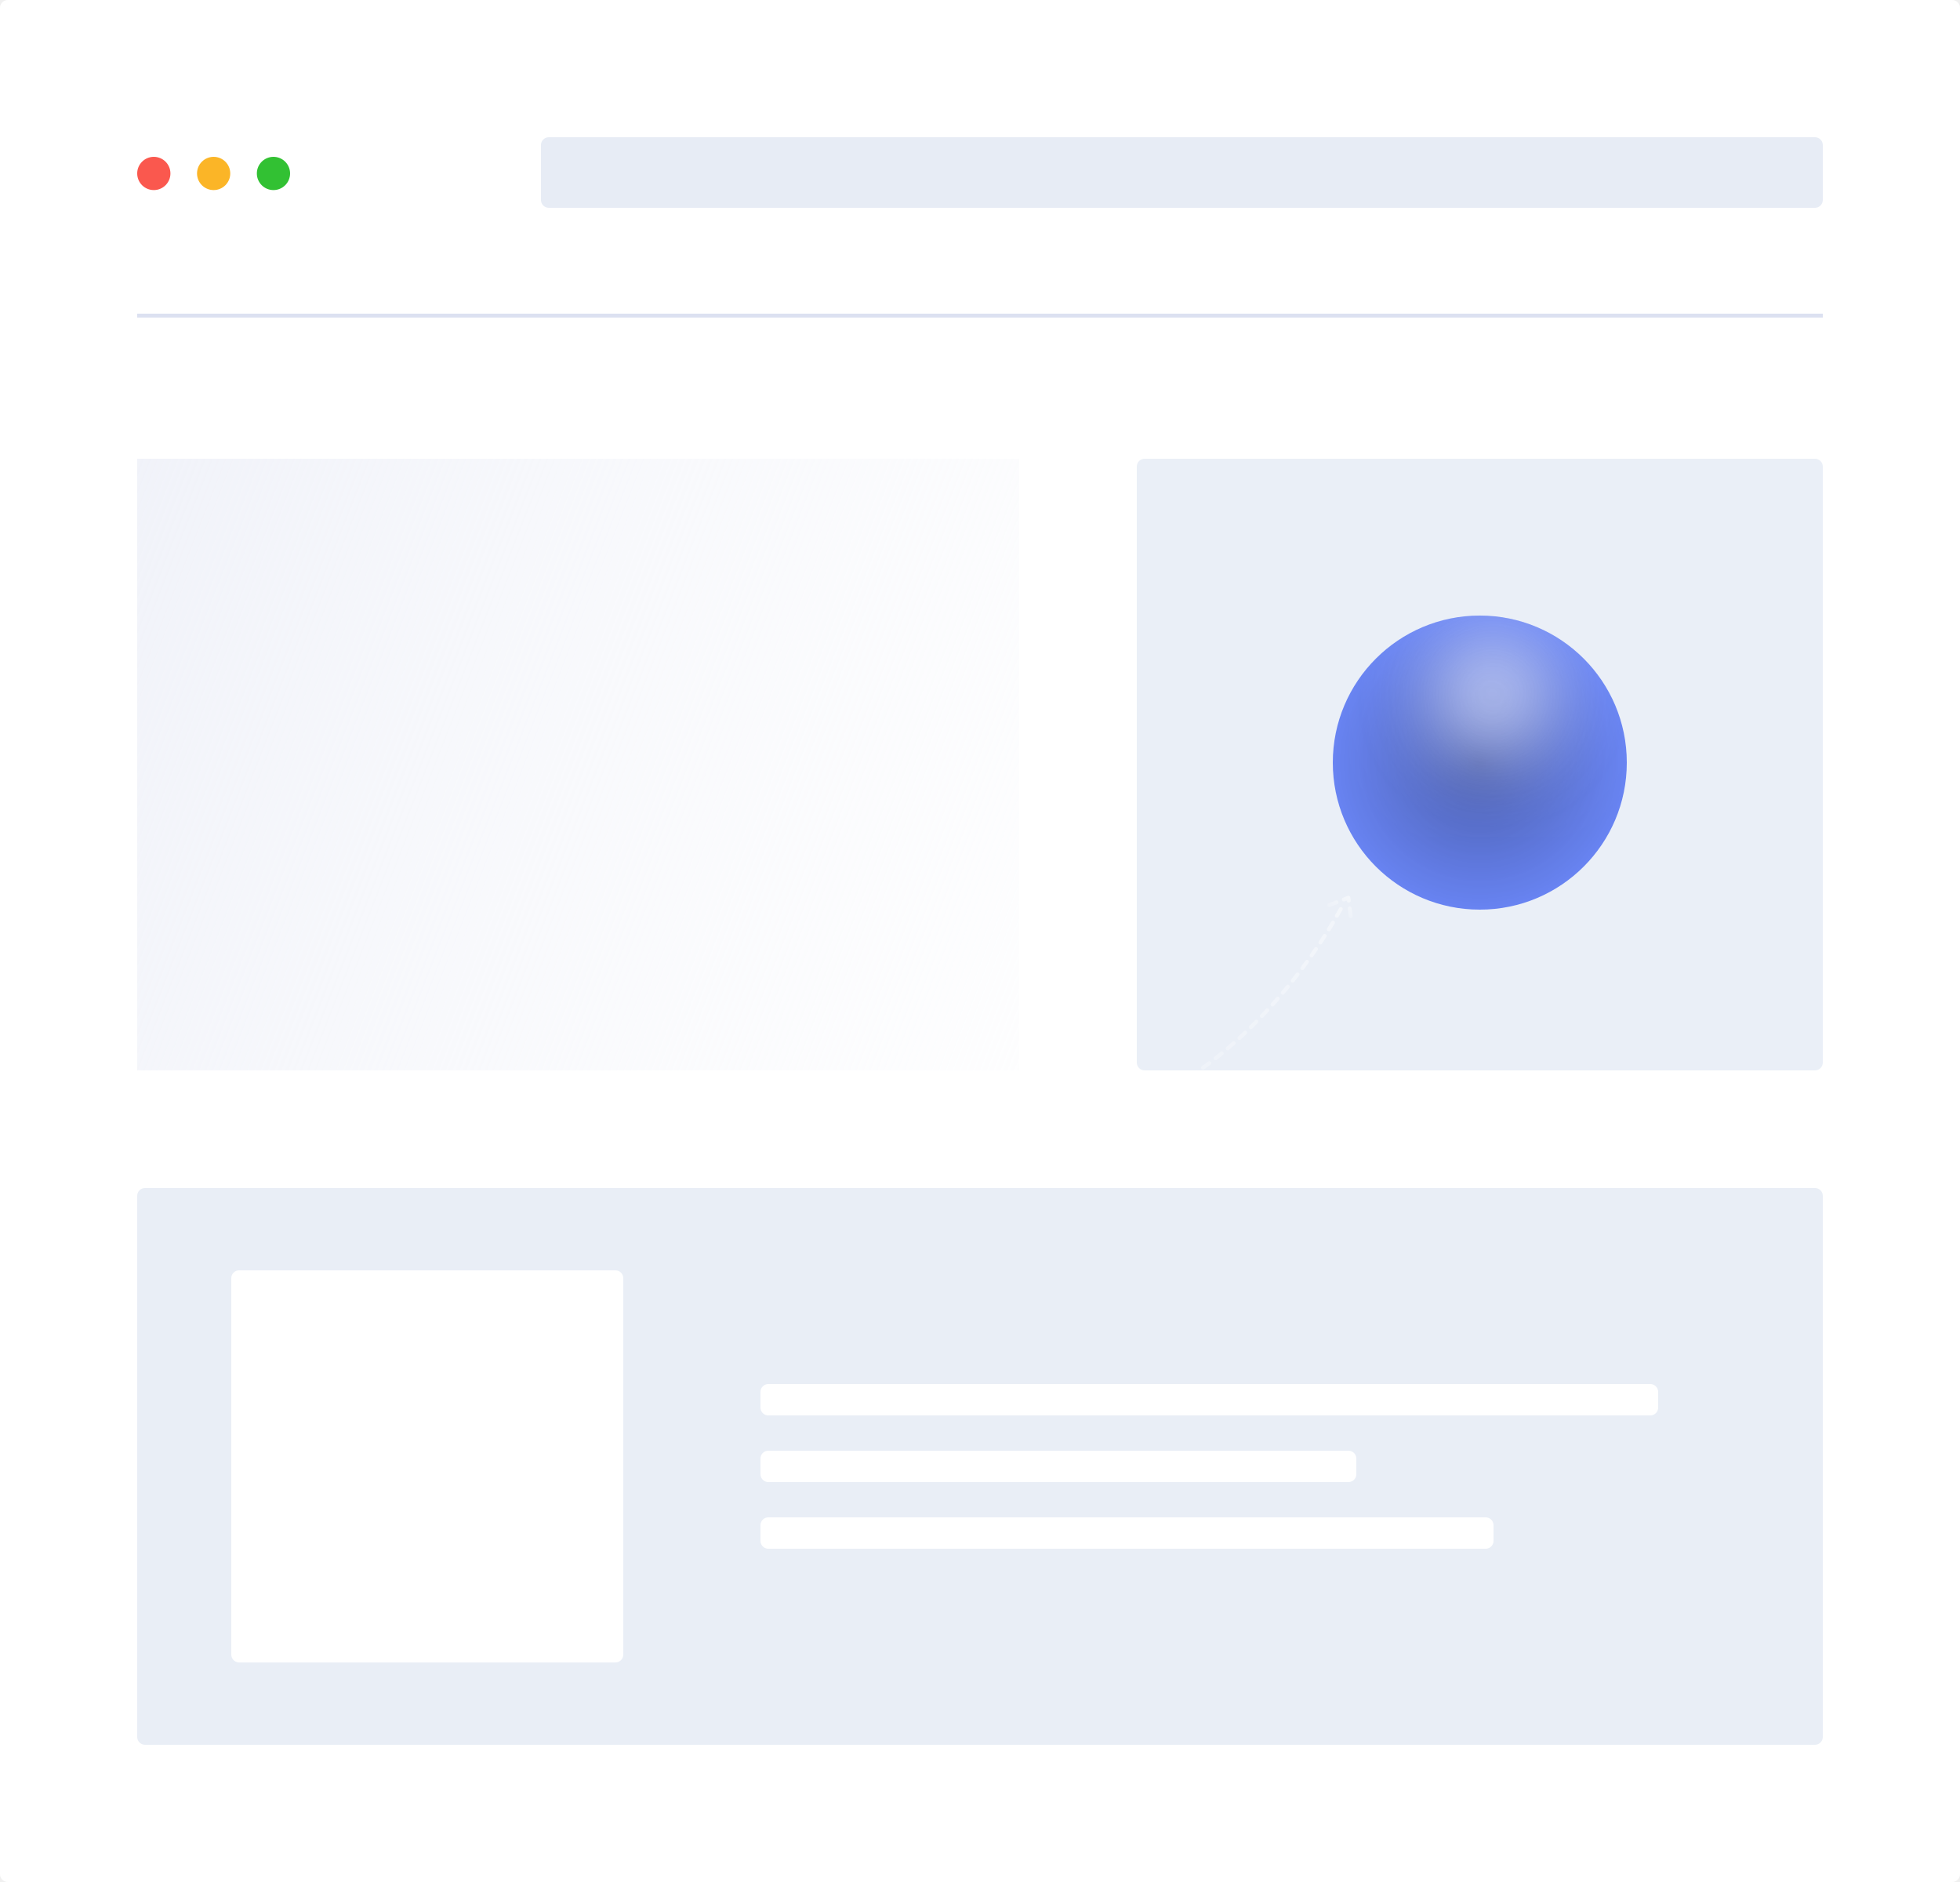
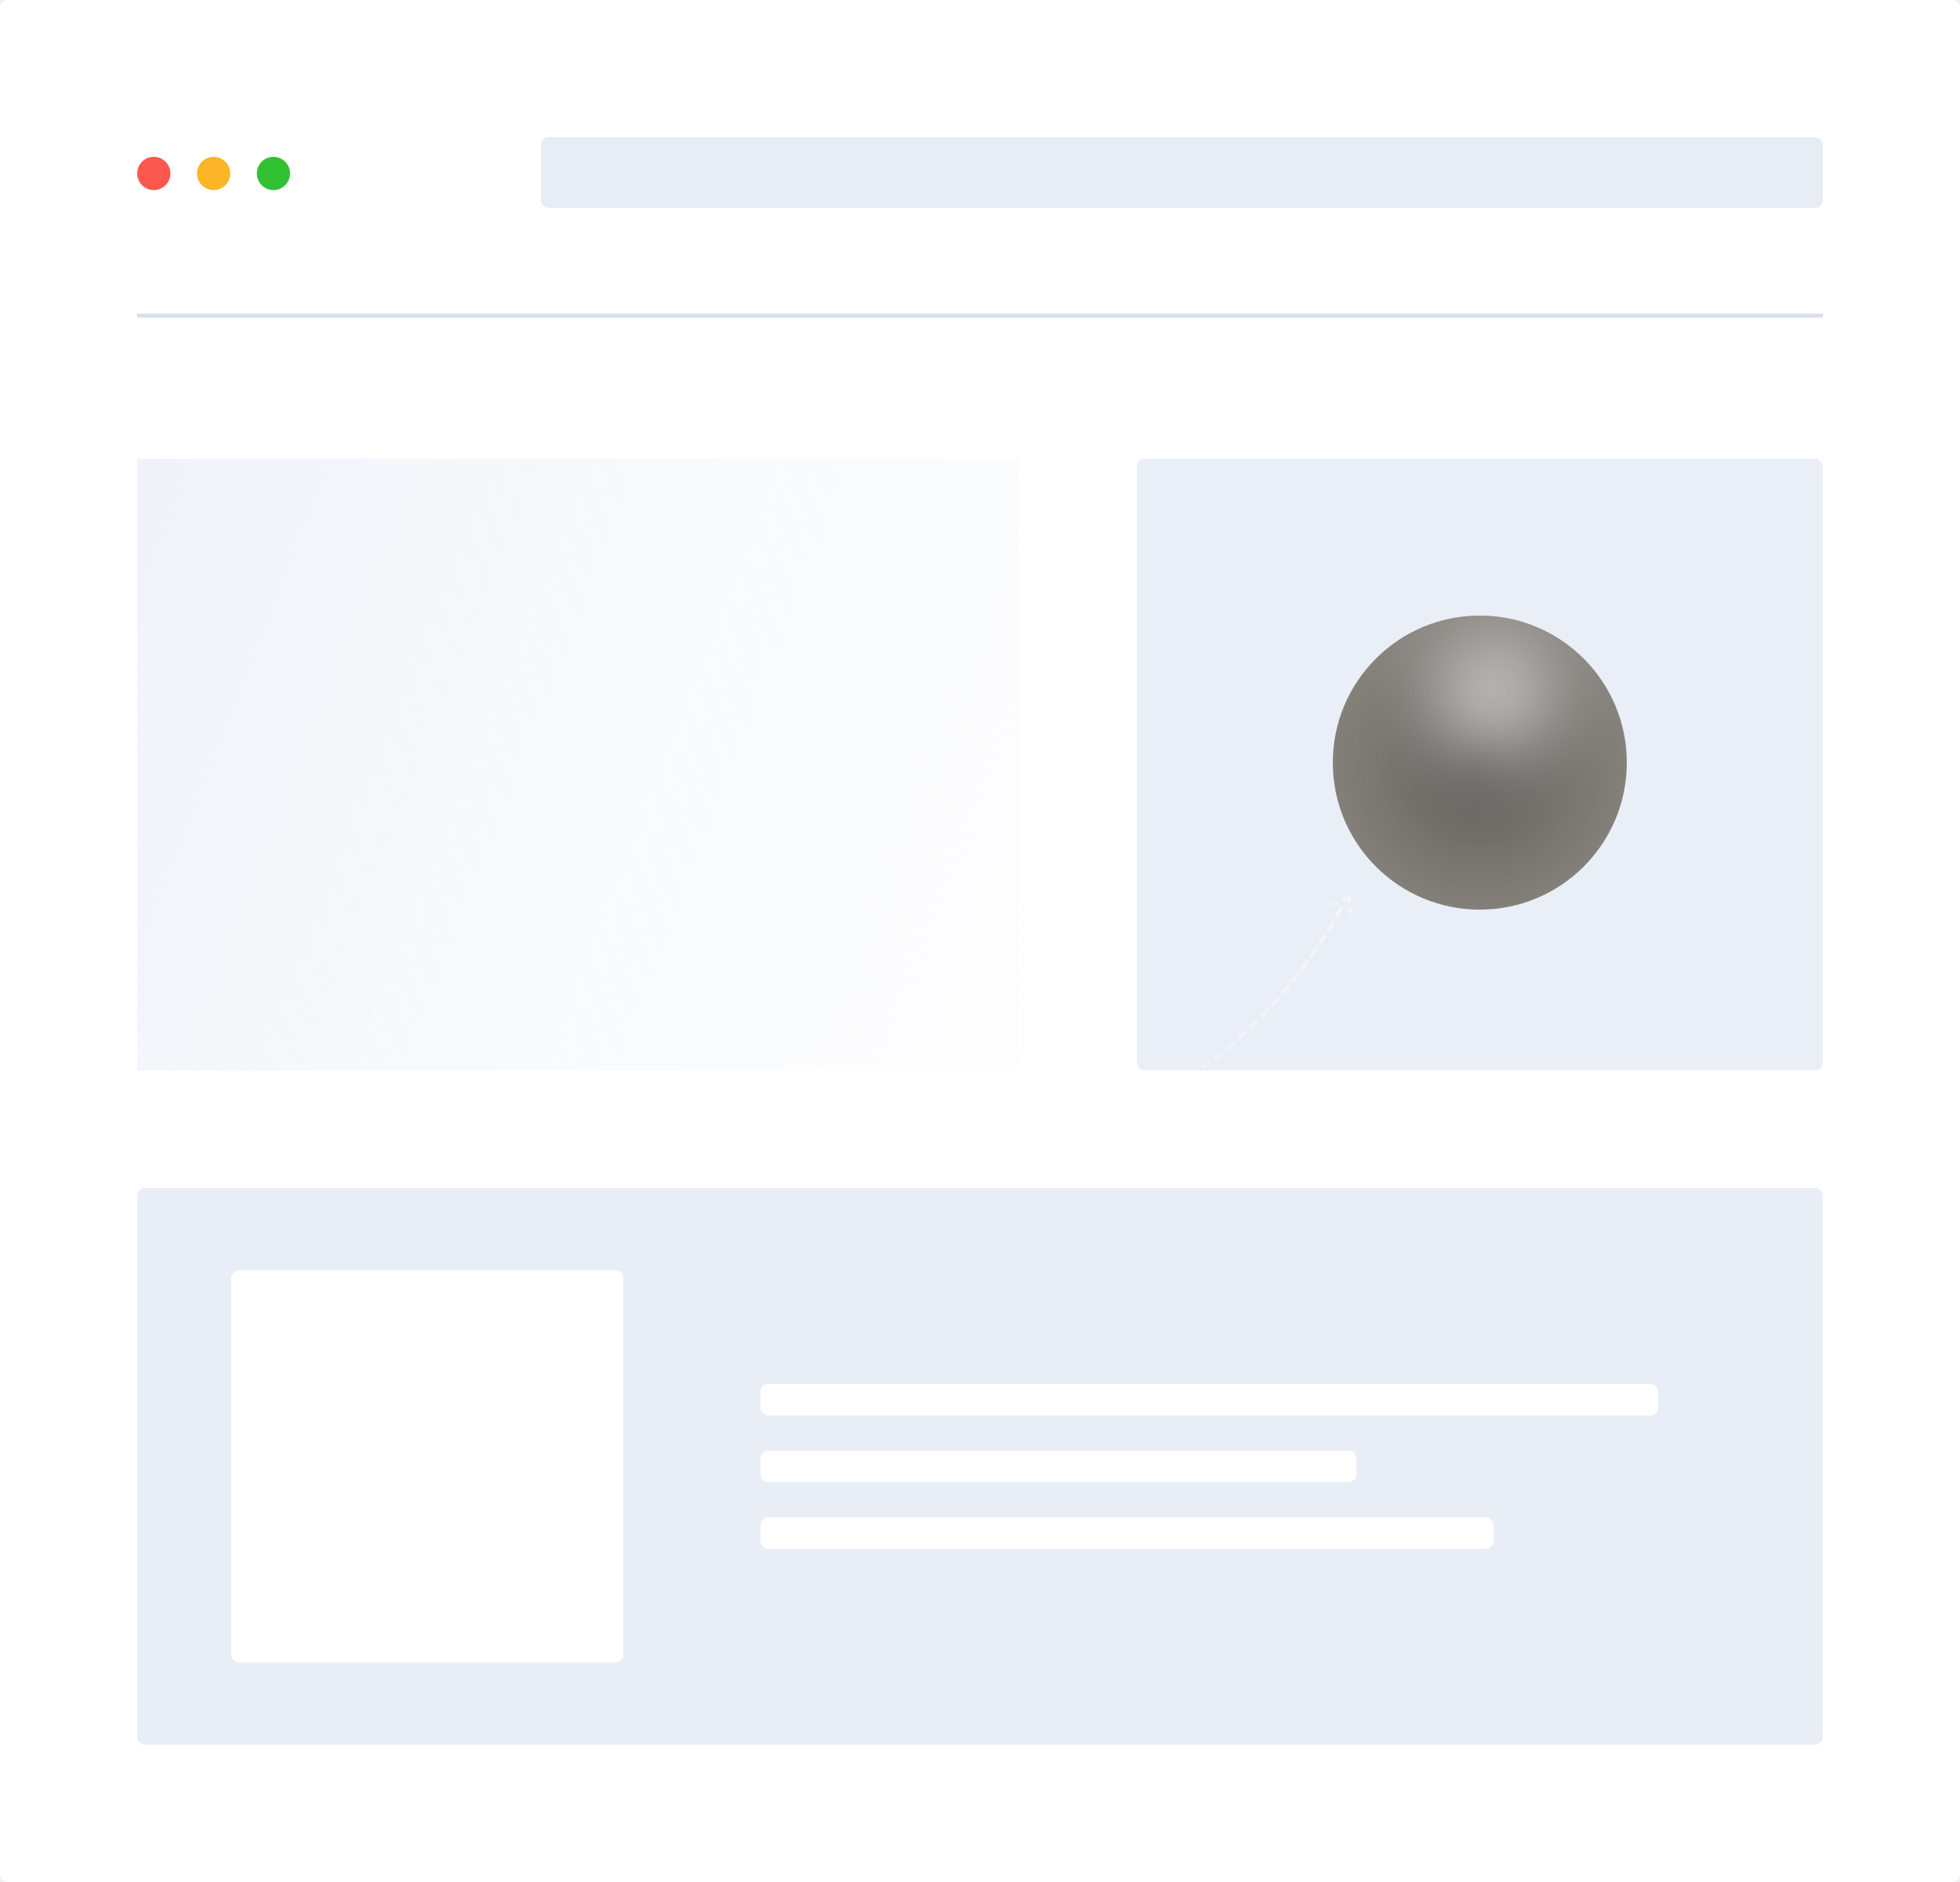
<svg xmlns="http://www.w3.org/2000/svg" width="500" height="480" viewBox="0 0 500 480" fill="none">
  <rect width="500" height="480" rx="2" fill="white" />
  <rect x="35" y="117" width="225" height="156" fill="url(#paint0_linear_1028_964)" />
  <line x1="35" y1="80.5" x2="465" y2="80.5" stroke="#DCE1F1" />
  <rect x="290" y="117" width="175" height="156" rx="2" fill="#EAEFF7" />
  <rect x="35" y="303" width="430" height="142" rx="2" fill="#E9EEF6" />
  <rect x="194" y="353" width="229" height="8" rx="2" fill="white" />
  <rect x="194" y="370" width="152" height="8" rx="2" fill="white" />
  <rect x="194" y="387" width="187" height="8" rx="2" fill="white" />
  <rect x="59" y="324" width="100" height="100" rx="2" fill="white" />
  <rect x="138" y="35" width="327" height="18" rx="2" fill="#E7ECF5" />
  <circle cx="39.239" cy="44.239" r="4.239" fill="#FA584E" />
  <circle cx="54.5" cy="44.239" r="4.239" fill="#FBB527" />
  <circle cx="69.761" cy="44.239" r="4.239" fill="#32C133" />
-   <circle opacity="0.8" cx="377.5" cy="194.5" r="37.5" fill="#4A6CF7" />
+   <circle opacity="0.8" cx="377.5" cy="194.5" r="37.5" fill="#6D685F" />
  <mask id="mask0_1028_964" style="mask-type:alpha" maskUnits="userSpaceOnUse" x="340" y="157" width="75" height="75">
-     <circle opacity="0.8" cx="377.5" cy="194.5" r="37.5" fill="#4A6CF7" />
+     <circle opacity="0.8" cx="377.5" cy="194.5" r="37.5" fill="#6D685F" />
  </mask>
  <g mask="url(#mask0_1028_964)">
    <circle opacity="0.8" cx="377.5" cy="194.5" r="37.5" fill="url(#paint1_radial_1028_964)" />
    <g opacity="0.8" filter="url(#filter0_f_1028_964)">
      <circle cx="380.809" cy="176.853" r="15.441" fill="white" />
    </g>
  </g>
  <path d="M342.034 231.847C324.964 262.749 277.939 313.186 226.394 267.718" stroke="url(#paint2_linear_1028_964)" stroke-linecap="round" stroke-linejoin="round" stroke-dasharray="2 2" />
  <path d="M339.077 230.867L343.973 228.971L344.562 233.656" stroke="url(#paint3_linear_1028_964)" stroke-linecap="round" stroke-linejoin="round" stroke-dasharray="2 2" />
  <defs>
    <filter id="filter0_f_1028_964" x="344.368" y="140.412" width="72.882" height="72.883" filterUnits="userSpaceOnUse" color-interpolation-filters="sRGB">
      <feFlood flood-opacity="0" result="BackgroundImageFix" />
      <feBlend mode="normal" in="SourceGraphic" in2="BackgroundImageFix" result="shape" />
      <feGaussianBlur stdDeviation="10.5" result="effect1_foregroundBlur_1028_964" />
    </filter>
    <linearGradient id="paint0_linear_1028_964" x1="434.5" y1="210" x2="48.223" y2="58.807" gradientUnits="userSpaceOnUse">
      <stop stop-color="white" stop-opacity="0" />
      <stop offset="1" stop-color="#F0F2F9" />
    </linearGradient>
    <radialGradient id="paint1_radial_1028_964" cx="0" cy="0" r="1" gradientUnits="userSpaceOnUse" gradientTransform="translate(377.5 194.5) rotate(90) scale(40.2574)">
      <stop stop-opacity="0.47" />
      <stop offset="1" stop-opacity="0" />
    </radialGradient>
    <linearGradient id="paint2_linear_1028_964" x1="358.554" y1="226.723" x2="242.956" y2="282.349" gradientUnits="userSpaceOnUse">
      <stop stop-color="white" stop-opacity="0.48" />
      <stop offset="1" stop-color="white" stop-opacity="0" />
    </linearGradient>
    <linearGradient id="paint3_linear_1028_964" x1="343.992" y1="228.548" x2="340.23" y2="234.571" gradientUnits="userSpaceOnUse">
      <stop stop-color="white" stop-opacity="0.48" />
      <stop offset="1" stop-color="white" stop-opacity="0" />
    </linearGradient>
  </defs>
</svg>
